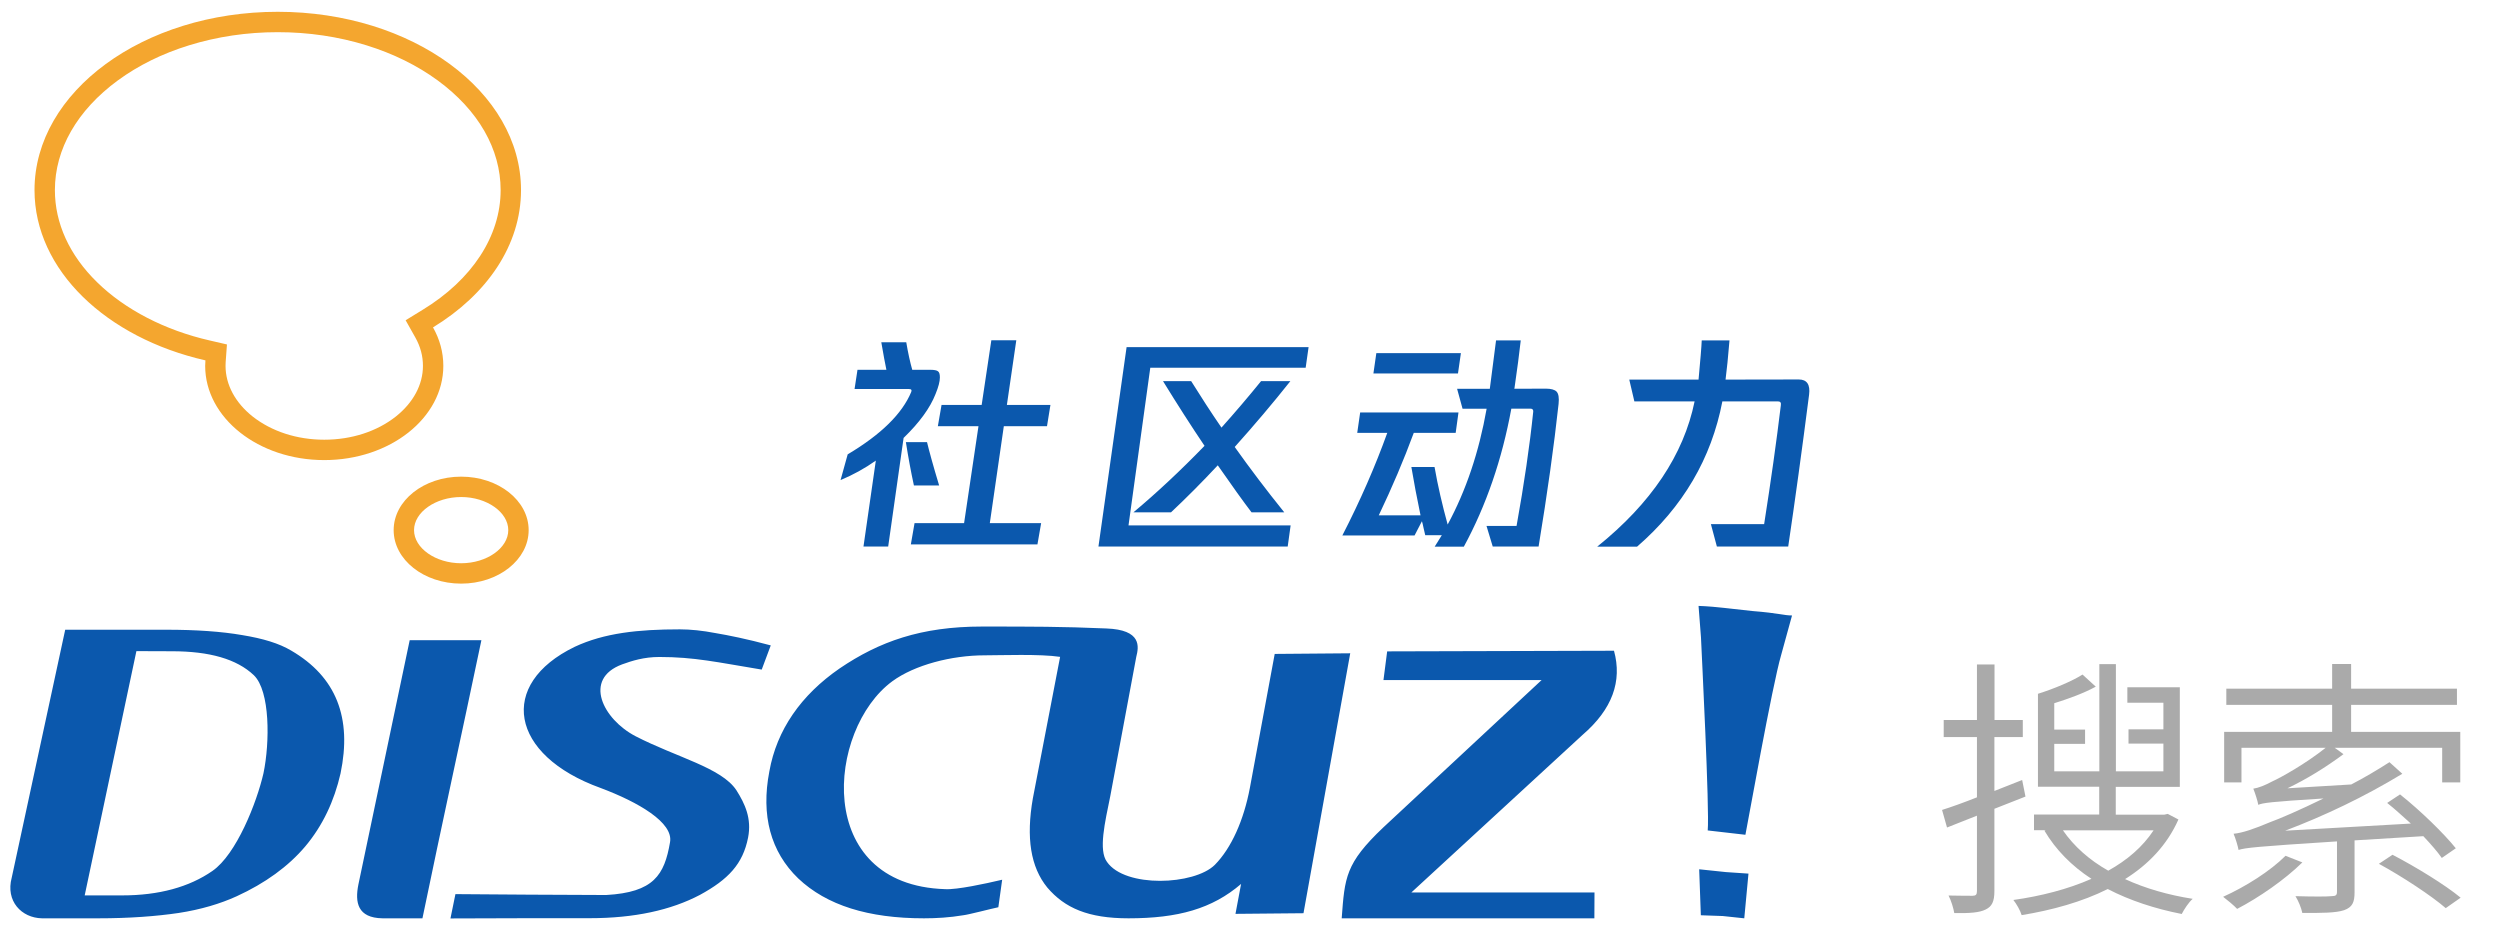
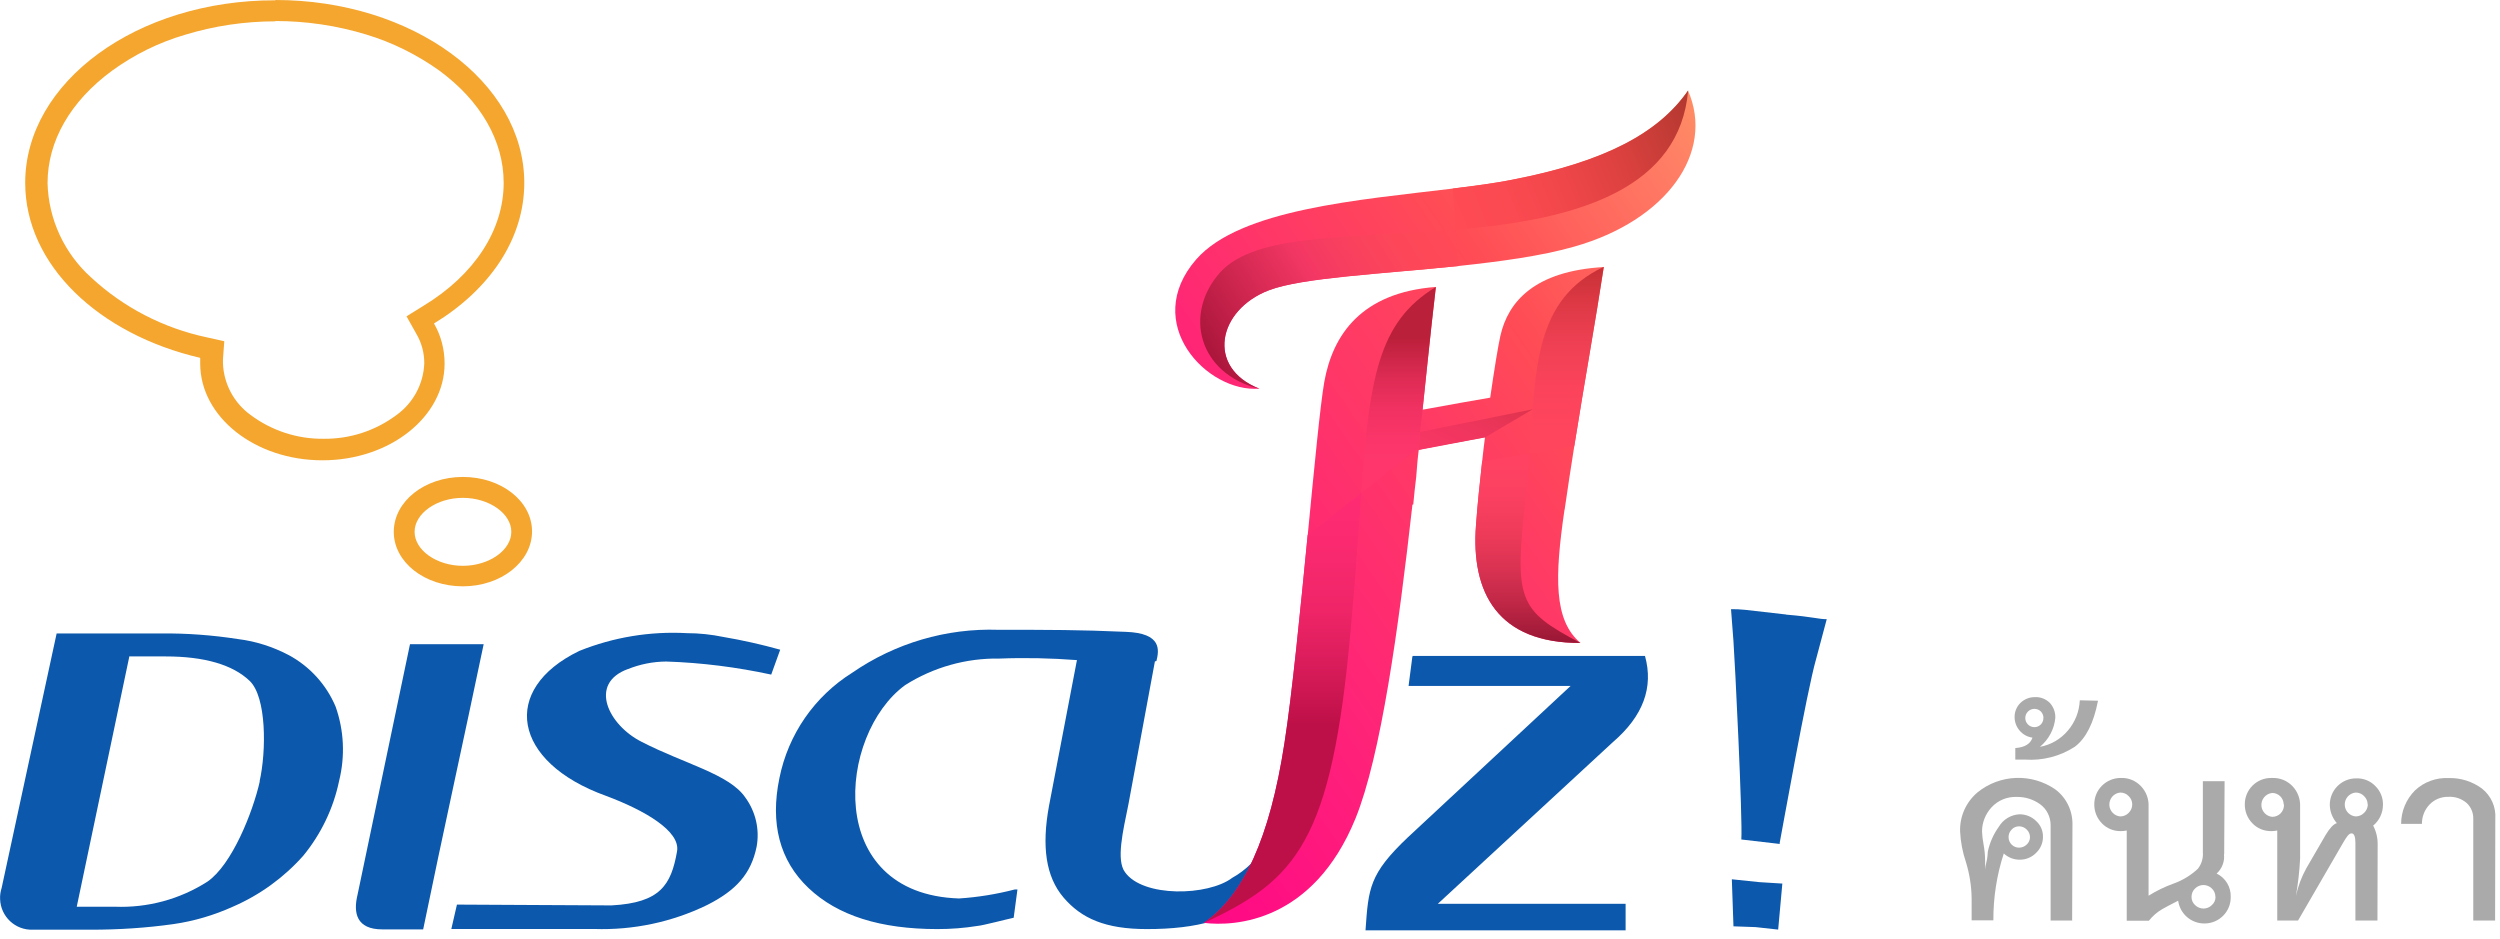
- <svg xmlns="http://www.w3.org/2000/svg" viewBox="0 0 1963 737" width="245" height="92">
-   <path d="M107.1 511.2L66.5 703H96c28.7 0 52.5-6.5 70.8-19.2 18.8-13 34.8-53.6 40.1-76.8 5-24.1 5.3-64.5-7.6-76.9-13.4-12.7-34.8-18.8-64.3-18.8l-27.9-.1zm-55.9-16.8h79.6c23.2 0 43.2 1.4 59.3 4.2 16.5 2.7 29 6.5 38.6 12.2 17.6 10.3 29.5 23.3 36 39.5 6.5 16.4 7.2 35.2 2.7 56.9-5 21.9-14.1 41.1-27.6 57.2-13.4 15.9-31.7 29.1-54 39.3-12.7 5.8-28 10.4-45.5 13.1-17.6 2.6-38.7 4.2-63.1 4.2H33c-16.2-.3-28.7-13.6-23.8-31.9l42-194.7zm270.5 8.2H378c-15.5 74.1-31 144.3-46.3 218.4h-31.3c-19.7-.3-21.8-12.5-19-26.5l40.3-191.9zM357.6 702c26.5.2 88.8.7 118.4.7 37.3-2.1 45.7-15.7 50.1-41.4 2.9-15.5-25.1-31.6-54.4-42.6-71.7-25.8-81-81.6-20.4-110.9 23.1-10.8 49.7-13.7 82.5-13.7 8.5 0 17.9 1 27.8 2.9 10.6 1.8 24.7 4.6 43.6 9.7l-7.1 19c-35.2-5.8-52.8-9.9-80.4-9.9-12.1 0-21.5 3-29.2 5.8-31 11.5-15 43.1 10.5 56.4 32.2 16.6 67.5 24.7 79.2 42.4 6.9 10.9 12.1 22.3 9.2 37.2-4.1 20.8-15.6 32.9-37.8 45-22.8 12-51.5 18.3-86.6 18.3-24.5 0-84.1 0-109.3.2l3.9-19.1zm534.6-186.3L871.8 625c-4.2 20.7-9.4 42.5-2.6 51.7 14.3 20.6 68.6 18.3 84.7 2.3 13-13.2 22.7-35 27.5-60.4l19.5-105.2 59.3-.5-36.7 204.1-53.4.5 4.4-23.5c-22.7 19.5-49.5 27-88.4 27-31.7 0-50-8.1-63.7-24.1-13.2-16.1-16.8-39.2-11.4-70.1l21.4-111.1c-15.8-2.4-46.5-1.2-59.3-1.2-25.8 0-54.9 7.5-72.5 20.4-51.2 37.7-62.4 159.9 41.5 163.2 9.2.6 32.9-4.6 42.6-6.9l2.2-.5-3 21.6c-5 1-23.6 5.9-27.6 6.3-10.7 1.8-21.1 2.4-30.8 2.4-43.7 0-76.4-10.2-98.7-31.3-21.7-20.9-29.4-49.5-22.7-84.1 5.8-32.5 24.8-59.9 55.3-80.9 31-21 63.8-32.8 111.6-32.8 39.5 0 62.5 0 97.6 1.5 28.1 1 25.6 14.4 23.6 22.3m197-4.3l178.1-.5c6.6 24-1.4 46-24.6 66l-134.5 123.8H1252l-.1 20.3h-198.4c2.4-32.2 2.9-43.1 32.6-71.3l124.4-115.8h-124.2l2.9-22.5zm263.5 207.8l-17.2-.6-1.3-36.1 21 2.2 17.7 1.2-3.3 35.1-16.9-1.8zm17.8-63.8l-29.6-3.4c1.5-16.1-4.7-137.9-5.3-151.7l-1.9-24.6c8.1.4 6.8 0 42.1 4 21.4 1.7 24.8 3.5 31.3 3.5l-8.5 30.9c-7.1 24.1-26.3 132.7-28.1 141.3m-661-311.6l-12.1 85.3H678l9.7-67.5c-8.6 6.1-17.9 11.2-27.7 15.3l5.6-20.2c26.2-15.6 42.8-31.9 49.9-49 .6-1.6 0-2.3-1.8-2.3H671l2.3-15.1H696c-1-4.6-2.3-11.8-4-21.6h19.6c1.4 8.4 3 15.6 4.7 21.6h14.2c3 0 5 .4 5.9 1.1 1.1.7 1.6 2.3 1.6 4.9 0 3.1-1.1 7.4-3.4 13-4.3 11-12.7 22.5-25.1 34.5zm8.1 37.3c-2.3-10.6-4.4-21.9-6.3-34h16.6c1.6 6.7 4.7 18.1 9.5 34h-19.8zm70.6-46.5l-11 76.1h40.3l-2.9 16.7h-99.4l2.9-16.7H757l11.3-76.1h-31.9l2.9-16.7h31.5l7.6-50.8H798l-7.4 50.8h34.2l-2.7 16.7h-33.9zm237-45.9h-122l-17.1 123.8h127.3l-2.3 16.6H862.5l22.1-156.6h142.9l-2.3 16.2zm-12 10.5c-13.7 17.3-28.3 34.5-43.7 51.7 11.8 16.6 24.7 33.7 38.9 51.3h-25.7c-6.5-8.5-15.3-20.8-26.5-36.9-12.7 13.6-25 25.9-36.7 36.9H890c18.4-15.4 37-32.8 55.8-52.2-10.6-15.7-21.4-32.6-32.6-50.8h22.1c7.6 12.2 15.5 24.4 23.8 36.5 10.9-12.2 21.3-24.4 31.1-36.5h23zm200.5 5.9c4.2 0 7 .8 8.5 2.3 1.6 1.7 2.1 4.9 1.6 9.7-3.6 32.9-8.8 70.2-15.7 112h-36l-4.9-16.2h23.6c5.9-32.8 10.3-62.7 13.1-89.8.1-1.6-.7-2.3-2.3-2.3h-14.9c-7.3 39.8-19.7 76-37.3 108.4h-22.9l5.6-9h-13l-1.3-5.6c-.5-2.4-.9-4.2-1.3-5.4l-5.8 11.2H1054c14.2-27.6 25.9-54.5 35.3-80.6h-23.6l2.3-16h77.2l-2.2 16h-32.9c-7.8 21.2-17 42.8-27.5 64.8h32.8c-2.9-13.9-5.3-26.6-7.2-38h18.2c2.6 14.9 6.1 29.9 10.3 45.2 14.4-26.6 24.6-56.9 30.6-90.9h-18.9l-4.3-15.7h25.7c1.1-8 2.7-20.7 4.9-38h19.4c-1.1 10.1-2.8 22.7-5 38l24.6-.1zm-68.9-11.9h-66.4l2.3-16h66.4l-2.3 16zm267.6 4.7c6.4 0 9.1 4 8.1 11.9-5.6 43.7-11.1 83.5-16.4 119.3h-56l-4.7-17.6h41.8c5.3-33.8 9.7-64.9 13.1-93.2.4-2.2-.4-3.2-2.3-3.2h-43.6c-8.6 44.9-31 82.9-67 114.1h-31.3c42.4-34.1 67.9-72.1 76.5-114.1h-47.3l-4-17.1h54.4c1.4-15.2 2.3-25.5 2.5-30.8h21.8c-1.1 13.1-2.1 23.3-3.1 30.8l57.5-.1z" fill="#0b58ad" />
-   <path d="M218.1 25.2c24.2 0 47.6 3.5 69.6 10.3 21 6.5 39.9 15.8 56 27.6 31.9 23.4 49.4 53.9 49.4 86.1 0 36.1-22.4 70.4-61.4 94.1l-13.2 8.1 7.6 13.5c4 7.1 6 14.6 6 22.3 0 14.8-7.6 28.9-21.3 39.8-14.8 11.7-34.8 18.2-56.2 18.2s-41.3-6.5-56.2-18.2c-13.7-10.9-21.3-25-21.3-39.8 0-1 0-2.1.1-3.1l1-13.7-13.4-3.1c-35.2-8-66.7-24.3-88.6-45.8-21.7-21.2-33.1-46.3-33.1-72.3 0-32.2 17.5-62.7 49.4-86.1 16.1-11.8 34.9-21.1 56-27.6 22-6.8 45.4-10.3 69.6-10.3m0-16c-105.5 0-191 62.7-191 140 0 62.8 56.4 116 134.2 133.7-.1 1.4-.2 2.9-.2 4.3 0 40.9 41.9 74 93.5 74s93.5-33.1 93.5-74c0-10.8-2.9-21-8.1-30.2 42.2-25.7 69.1-64.4 69.1-107.8 0-77.3-85.5-140-191-140zm144 381c20.1 0 37 11.9 37 26s-16.9 26-37 26-37-11.9-37-26 16.9-26 37-26m0-16c-29.3 0-53 18.8-53 42s23.7 42 53 42 53-18.8 53-42-23.7-42-53-42z" fill="#f4a62f" />
-   <path d="M1566 635v64.6c0 8.2-1.9 12.1-6.9 14.5-4.8 2.4-12.3 3-24.6 2.8-.6-3.7-2.4-9.7-4.5-13.8 8.9.2 16.4.2 18.8.2 2.6 0 3.5-.9 3.5-3.7v-59.2l-23.5 9.3-3.9-13.8c7.6-2.4 17.1-5.8 27.4-9.9v-47.3h-26.1v-13.4h26.1v-43.6h13.8v43.6h22.2v13.4H1566V621l21.8-8.6 2.6 13-24.4 9.6zm144.5 8.4c-8.9 20.1-23.7 35.4-41.9 46.8 15.8 7.3 33.9 12.5 53.1 15.5-3.2 2.8-6.7 8.2-8.6 11.9-20.9-4.1-40.8-10.6-58.1-19.6-20.1 10.1-43.8 16.6-67.6 20.5-1.1-3.7-4.1-8.9-6.5-11.9 21.4-3 42.7-8.4 61.3-16.6-15.5-10.1-28.1-22.9-36.9-37.8l1.1-.4h-9.3v-12.3h51.2v-21.8h-48.1v-73c12.5-3.9 26.8-9.9 35-15.1l10.4 9.5c-9.5 5.2-21.4 9.5-32.6 13v20.7h24.2V584H1613v21.6h35.4v-84.2h13v84.2h37.3v-21.8h-27.4v-11.2h27.4v-20.9h-28.3v-12.1h41.2v78.2h-50.3v21.8h38.2l2.6-.6 8.4 4.4zm-90.7 8.5c8.6 12.5 20.7 23.3 35.6 31.7 14.7-8.2 27-18.6 35.6-31.7h-71.2zm188 25.2c-13.8 13.6-34.1 27.6-51.2 36.5-2.4-2.6-7.8-7.1-11-9.5 17.7-8 36.9-20.1 49-32.2l13.2 5.2zm41-17.3v40.8c0 7.8-1.7 11.7-8.2 14-6.5 2.2-17.1 2.2-32.8 2.2-.9-4.1-3-9.3-5.4-13.2 13.8.4 24.8.4 28.3 0 3.5 0 4.3-.9 4.3-3.5v-39.5c-63.9 4.1-71.7 5-77.3 6.7-.4-2.6-2.4-9.3-3.9-12.7 6.9-.6 16.4-3.9 28.7-9.1 7.3-2.6 23.3-9.5 41.9-18.6-42.1 2.6-47.7 3.5-51.2 5-.4-2.8-2.6-9.5-3.9-12.7 4.1-.6 9.1-2.6 15.1-5.8 6.3-2.8 26.1-13.8 41.7-26.3H1760v27.2h-13.6v-39.7h84.8v-21.2h-83.1v-12.7h83.1v-19.4h14.9v19.4h83.1v12.7h-83.1v21.2h85.7v39.7h-14.2v-27.2h-84.4l6.9 5c-14 10.4-28.9 19.6-44 26.8l50.1-3c10.4-5.4 20.5-11.4 30-17.5l10.1 9.1c-29.8 18.1-61.1 33-92 44.7l98.7-5.6c-6.3-5.6-12.5-11.4-18.6-16.2l10.1-6.7c15.8 12.5 34.5 30.7 43.8 42.3l-11 7.6c-3.5-5-8.4-10.6-14.5-17.1l-54 3.3zm29.8 11.3c17.9 9.3 41.2 23.5 53.5 33.7l-11.7 8.2c-11.2-9.7-34.1-24.8-52.5-34.8l10.7-7.1z" fill="#aaa" />
+ <svg xmlns="http://www.w3.org/2000/svg" xmlns:xlink="http://www.w3.org/1999/xlink" width="245" height="92" viewBox="0 0 245 92">
+   <defs>
+     <linearGradient id="linear-gradient" x1="169.34" y1="1983.27" x2="99.16" y2="2031.85" gradientTransform="translate(0 -1981.13)" gradientUnits="userSpaceOnUse">
+       <stop offset="0" stop-color="#ffa163" />
+       <stop offset=".14" stop-color="#ff7f65" />
+       <stop offset=".39" stop-color="#ff4c55" />
+       <stop offset=".74" stop-color="#ff2378" />
+       <stop offset="1" stop-color="#ff0289" />
+     </linearGradient>
+     <linearGradient id="linear-gradient-2" x1="184.24" y1="2004.78" x2="114.05" y2="2053.37" xlink:href="#linear-gradient" />
+     <linearGradient id="linear-gradient-3" x1="141.1" y1="2001.24" x2="116.98" y2="2016.26" gradientTransform="translate(0 -1981.13)" gradientUnits="userSpaceOnUse">
+       <stop offset="0" stop-color="#ff4a57" />
+       <stop offset=".19" stop-color="#fd4759" />
+       <stop offset=".37" stop-color="#f83f5f" />
+       <stop offset=".5" stop-color="#f33764" />
+       <stop offset=".8" stop-color="#c42149" />
+       <stop offset="1" stop-color="#a21236" />
+     </linearGradient>
+     <linearGradient id="linear-gradient-4" x1="142.54" y1="2002.92" x2="165.79" y2="1993.47" gradientTransform="translate(0 -1981.13)" gradientUnits="userSpaceOnUse">
+       <stop offset="0" stop-color="#ff4b54" />
+       <stop offset=".23" stop-color="#fb4a51" />
+       <stop offset=".46" stop-color="#ef4649" />
+       <stop offset=".69" stop-color="#dc413f" />
+       <stop offset=".92" stop-color="#c13b35" />
+       <stop offset="1" stop-color="#b63931" />
+     </linearGradient>
+     <linearGradient id="linear-gradient-5" x1="149.74" y1="2026.35" x2="149.74" y2="2045.21" gradientTransform="translate(0 -1981.13)" gradientUnits="userSpaceOnUse">
+       <stop offset="0" stop-color="#ff4262" />
+       <stop offset=".18" stop-color="#fb4061" />
+       <stop offset=".37" stop-color="#ef3b5a" />
+       <stop offset=".56" stop-color="#da3252" />
+       <stop offset=".75" stop-color="#be2645" />
+       <stop offset=".94" stop-color="#991735" />
+       <stop offset="1" stop-color="#8c112f" />
+     </linearGradient>
+     <linearGradient id="linear-gradient-6" x1="153.53" y1="2023.3" x2="153.53" y2="2005.64" gradientTransform="translate(0 -1981.13)" gradientUnits="userSpaceOnUse">
+       <stop offset="0" stop-color="#ff455e" />
+       <stop offset=".24" stop-color="#fb435b" />
+       <stop offset=".48" stop-color="#ef4053" />
+       <stop offset=".72" stop-color="#dc3844" />
+       <stop offset=".96" stop-color="#c12e31" />
+       <stop offset="1" stop-color="#bc2d2e" />
+     </linearGradient>
+     <linearGradient id="linear-gradient-7" x1="140.49" y1="2030.36" x2="145.97" y2="2019.29" gradientTransform="translate(0 -1981.13)" gradientUnits="userSpaceOnUse">
+       <stop offset="0" stop-color="#fb3668" />
+       <stop offset=".34" stop-color="#f83665" />
+       <stop offset=".68" stop-color="#ee355c" />
+       <stop offset="1" stop-color="#df344d" />
+     </linearGradient>
+     <linearGradient id="linear-gradient-8" x1="192.15" y1="1997.65" x2="103.56" y2="2058.98" xlink:href="#linear-gradient" />
+     <linearGradient id="linear-gradient-9" x1="125.68" y1="2028.49" x2="125.68" y2="2058.02" gradientTransform="translate(0 -1981.13)" gradientUnits="userSpaceOnUse">
+       <stop offset="0" stop-color="#ff2c73" />
+       <stop offset=".2" stop-color="#fb2a70" />
+       <stop offset=".42" stop-color="#ef2568" />
+       <stop offset=".6" stop-color="#da1c5b" />
+       <stop offset=".8" stop-color="#be1048" />
+     </linearGradient>
+     <linearGradient id="linear-gradient-10" x1="137.05" y1="2027.12" x2="137.05" y2="2014.23" gradientTransform="translate(0 -1981.13)" gradientUnits="userSpaceOnUse">
+       <stop offset="0" stop-color="#ff366c" />
+       <stop offset=".23" stop-color="#fb3569" />
+       <stop offset=".47" stop-color="#f03161" />
+       <stop offset=".71" stop-color="#dc2b53" />
+       <stop offset=".94" stop-color="#c2223f" />
+       <stop offset="1" stop-color="#ba203a" />
+     </linearGradient>
+   </defs>
+   <g id="Layer_1">
+     <path d="M203.09,90.21h-2.13v-9.35c0-.8-.37-1.56-1.02-2.04-.67-.48-1.48-.74-2.3-.72-.93-.04-1.84.33-2.47,1.02-.6.65-.94,1.51-.93,2.39.02.42.07.84.15,1.25.09.5.15,1.02.15,1.53v.96s0-.26.12-.73.13-.84.15-1.08c.19-.87.55-1.69,1.07-2.41.43-.73,1.2-1.19,2.04-1.23.6,0,1.18.23,1.61.65.45.4.7.98.68,1.58,0,.59-.25,1.16-.68,1.56-.42.43-1.01.67-1.61.66-.58,0-1.13-.22-1.55-.61-.69,2.12-1.03,4.33-1.02,6.55h-2.13v-2.19c-.02-1.19-.21-2.38-.56-3.52-.33-.97-.52-1.98-.57-3-.05-1.48.59-2.89,1.72-3.84,2.2-1.77,5.29-1.88,7.61-.28,1.11.83,1.73,2.15,1.68,3.54l-.03,9.29ZM198.94,82.05c0-.28-.11-.56-.32-.75-.2-.21-.47-.32-.75-.32-.28,0-.55.11-.73.32-.2.2-.31.47-.3.75,0,.56.46,1.02,1.02,1.02.28,0,.55-.1.75-.3.21-.18.33-.45.33-.73h0Z" style="fill:#aaa;" />
+     <path d="M205.6,68.69c-.42,2.17-1.17,3.67-2.28,4.5-1.44.93-3.15,1.37-4.86,1.25h-.96v-1.13c.92-.07,1.48-.4,1.68-1.02-1.01-.14-1.76-1.02-1.75-2.04,0-.52.21-1.02.59-1.38.38-.36.88-.56,1.41-.55.54-.03,1.07.18,1.46.57.36.4.55.92.53,1.46-.1,1.11-.65,2.13-1.51,2.84,1.07-.19,2.04-.76,2.74-1.59.71-.83,1.12-1.87,1.17-2.97l1.78.04ZM200.26,70.37c0-.24-.09-.47-.25-.64-.35-.35-.92-.35-1.27,0-.35.35-.35.92,0,1.27.35.35.91.35,1.26,0,.16-.17.26-.4.25-.63Z" style="fill:#aaa;" />
+     <path d="M217.95,83.72c.08.71-.19,1.41-.72,1.89.88.42,1.42,1.33,1.38,2.3.02,1.41-1.11,2.57-2.53,2.59-.01,0-.03,0-.04,0-1.3.01-2.4-.94-2.58-2.23-.72.37-1.25.64-1.57.83-.5.29-.94.68-1.3,1.13h-2.17v-8.84c-.19.04-.39.06-.58.06-.7.01-1.37-.26-1.85-.76-.49-.5-.76-1.17-.75-1.88,0-1.42,1.16-2.57,2.59-2.57,0,0,.01,0,.02,0,.73-.03,1.43.26,1.94.78.53.54.81,1.28.77,2.04v8.72c.78-.49,1.61-.89,2.48-1.2.88-.32,1.68-.81,2.36-1.45.36-.47.53-1.05.48-1.64v-6.93h2.13l-.04,7.15ZM208.96,78.84c0-.31-.12-.6-.35-.82-.21-.23-.51-.35-.83-.35-.64.06-1.12.63-1.06,1.28.05.56.5,1.01,1.06,1.06.31,0,.61-.12.83-.35.22-.22.35-.51.35-.83h0ZM217.11,87.89c0-.31-.12-.6-.35-.82-.46-.45-1.19-.45-1.64,0-.23.21-.35.51-.35.82-.01.31.12.6.35.81.46.45,1.19.45,1.64,0,.23-.2.36-.48.36-.78v-.02Z" style="fill:#aaa;" />
+     <path d="M232.97,90.21h-2.14v-7.62c0-.61-.13-.92-.38-.92s-.45.29-.79.86l-4.45,7.68h-2.04v-8.82c-.19.04-.39.06-.58.06-.7.01-1.37-.26-1.85-.76-.49-.5-.76-1.17-.75-1.88,0-1.42,1.16-2.58,2.59-2.57.04,0,.08,0,.12,0,.73-.02,1.43.26,1.94.78.53.54.81,1.28.77,2.04v5.1c-.06,1.22-.2,2.43-.41,3.64.21-.95.55-1.86,1.02-2.71l1.89-3.26c.41-.68.77-1.07,1.1-1.16-.43-.5-.68-1.13-.69-1.79-.01-1.42,1.13-2.59,2.56-2.6.02,0,.03,0,.05,0,.7-.02,1.37.25,1.85.75.49.48.77,1.15.75,1.84,0,.79-.35,1.54-.96,2.04.3.57.45,1.21.44,1.85l-.02,7.44ZM223.8,78.84c0-.31-.12-.6-.35-.82-.21-.2-.49-.31-.77-.31-.64.06-1.12.63-1.06,1.28.05.56.5,1.01,1.06,1.06.31,0,.61-.12.83-.35.22-.23.34-.55.32-.87h-.02ZM232.03,78.84c0-.31-.12-.6-.35-.82-.21-.23-.51-.35-.83-.35-.64.06-1.12.63-1.06,1.28.05.56.5,1.01,1.06,1.06.31,0,.61-.12.83-.35.23-.21.36-.51.37-.83h-.02Z" style="fill:#aaa;" />
+     <path d="M244.51,90.21h-2.13v-9.96c.02-.59-.22-1.16-.65-1.56-.5-.42-1.13-.64-1.78-.6-.7-.02-1.37.25-1.85.75-.49.51-.76,1.19-.75,1.9h-2.04c0-1.23.49-2.41,1.36-3.28.89-.84,2.09-1.27,3.31-1.21,1.16-.03,2.3.33,3.24,1.02.91.71,1.4,1.82,1.32,2.97l-.02,9.98Z" style="fill:#aaa;" />
+   </g>
+   <g id="Layer_2">
+     <path d="M165.44,8.86c-2.86,4.14-8.1,6.99-17.27,8.76-1.71.34-3.69.59-5.8.86-9.16,1.11-20.84,2.02-25.14,6.94-5.43,6.24,1.04,13.07,6.18,12.67-5.24-2.05-4.09-7.72.95-9.65,3.27-1.25,11.02-1.6,18.55-2.37,4.11-.44,8.16-.98,11.36-1.9,9.04-2.56,13.82-9.2,11.15-15.31h.01Z" style="fill:url(#linear-gradient);" />
+     <path d="M153.33,49.97c.32-2.19.63-4.27.95-6.25,1.07-6.68,2.09-12.3,2.89-17.55-6.77.39-9.37,3.38-10.13,6.73-.22.97-.59,3.24-1,6.07-1.71.29-3.78.66-6.95,1.24,0-.06.01-.11.03-.17-.04.08-.1.15-.15.22.03.63-.06,1.28-.34,1.85.06.62-.07,1.24-.31,1.81.08.08.17.17.24.25,2.56-.52,4.92-.95,6.97-1.32-.1.79-.2,1.57-.28,2.37-.24,2.12-.46,4.27-.6,6.22-.52,6.67,2.16,11.6,10.24,11.57-2.64-2.22-2.53-6.47-1.57-13.05h.01Z" style="fill:url(#linear-gradient-2);" />
+     <path d="M123.41,38.1c-5.98-1.47-7.46-7.37-3.82-11.42,3.5-3.86,12.77-3.3,23.06-4.16l.27,3.55c-7.53.79-15.29,1.14-18.55,2.37-5.06,1.92-6.19,7.6-.95,9.65Z" style="fill:url(#linear-gradient-3);" />
+     <path d="M165.44,8.86c-.83,9.49-10.46,12.47-21.33,13.52-.49.04-.97.08-1.45.13l-.29-4.03c2.11-.25,4.09-.52,5.8-.86,9.17-1.77,14.41-4.62,17.27-8.76Z" style="fill:url(#linear-gradient-4);" />
+     <path d="M154.89,63.01c-8.08.03-10.76-4.9-10.24-11.57.14-1.95.37-4.1.6-6.22l4.63-.77c-.1,1.32-.2,2.68-.35,4.07-1.12,10.31-.83,11.22,5.35,14.49Z" style="fill:url(#linear-gradient-5);" />
+     <path d="M157.17,26.16c-.8,5.25-1.83,10.87-2.89,17.55l-4.38.73c.58-8.41.51-15.11,7.27-18.29Z" style="fill:url(#linear-gradient-6);" />
+     <path d="M138.67,42.41c0,.52-.11,1.04-.31,1.53.07.07.15.15.22.24l6.97-1.32,4.65-2.75-11.53,2.32h0Z" style="fill:url(#linear-gradient-7);" />
+     <path d="M61.54,65.57c1.19-.48,2.46-.73,3.75-.74,3.45.11,6.91.55,10.29,1.28l.88-2.44c-1.84-.51-3.69-.93-5.58-1.25-1.17-.24-2.36-.37-3.55-.37-3.61-.2-7.2.39-10.56,1.74-7.77,3.76-6.56,10.9,2.61,14.2,3.75,1.4,7.33,3.45,6.97,5.45-.58,3.29-1.64,5.03-6.42,5.29-3.79,0-11.75-.08-15.15-.08l-.55,2.39h13.99c3.82.13,7.63-.67,11.08-2.35,2.84-1.43,4.31-3.06,4.85-5.72.31-1.7-.1-3.44-1.12-4.83-1.56-2.28-6-3.3-10.13-5.43-3.26-1.63-5.29-5.72-1.35-7.15h-.01Z" style="fill:#0b58ad;" />
+     <path d="M40.18,63.13l-5.14,24.55c-.44,1.8-.1,3.4,2.43,3.4h4c1.95-9.49,3.95-18.48,5.93-27.95,0,0-7.22,0-7.22,0Z" style="fill:#0b58ad;" />
+     <polygon points="169.72 86.17 169.88 90.78 172.15 90.86 172.08 90.86 174.26 91.1 174.67 86.59 172.42 86.45 169.72 86.17" style="fill:#0b58ad;" />
+     <path d="M175.03,60.22c-4.52-.52-4.34-.52-5.39-.52l.24,3.15c.13,1.71.91,17.43.77,19.42l3.79.44-.04-.06c.22-1.1,2.68-14.98,3.58-18.07l1.04-3.9c-.83,0-1.26-.22-4-.45h.01Z" style="fill:#0b58ad;" />
+     <path d="M28.27,64.19c-1.53-.81-3.22-1.35-4.94-1.56-2.51-.39-5.04-.58-7.58-.55H5.55L.16,87.02c-.11.35-.17.72-.15,1.1.06,1.71,1.49,3.05,3.2,2.99h5.72c2.7,0,5.39-.17,8.08-.55,2.01-.29,3.96-.87,5.8-1.7,2.64-1.14,5-2.85,6.91-5,1.74-2.12,2.95-4.63,3.51-7.32.6-2.42.49-4.94-.34-7.29-.91-2.16-2.54-3.95-4.61-5.06ZM25.46,76.57c-.67,2.98-2.71,8.16-5.13,9.83-2.7,1.73-5.86,2.58-9.06,2.46h-3.75l5.17-24.6v.07h3.55c3.79,0,6.57.81,8.23,2.4,1.66,1.59,1.64,6.87.97,9.84h.01Z" style="fill:#0b58ad;" />
+     <path d="M161.23,64.28h-22.78l-.04.08-.37,2.86h15.88l-15.93,14.82c-3.81,3.61-3.88,5-4.17,9.13h25.49v-2.6h-18.4l17.15-15.84c2.98-2.56,4-5.38,3.15-8.44h.01Z" style="fill:#0b58ad;" />
+     <path d="M129.94,64.56c-.34,7.56-3.9,18.59-9.17,21.46-2.36,1.8-8.78,1.95-10.53-.56-.86-1.17-.2-3.97.34-6.61l2.6-14.03.15-.04c.25-1.03.59-2.74-3.02-2.86-4.49-.2-7.43-.2-12.48-.2-5.1-.17-10.1,1.31-14.3,4.2-3.71,2.32-6.29,6.05-7.15,10.35-.91,4.42.01,8.06,2.86,10.76s7.04,4.02,12.63,4.02c1.32,0,2.63-.1,3.93-.31.52-.04,2.91-.67,3.54-.8l.37-2.77h-.27c-1.78.46-3.61.76-5.46.88-13.29-.44-11.87-16.07-5.29-20.9,2.77-1.76,6-2.67,9.27-2.61,2.53-.1,5.07-.04,7.58.15l-2.74,14.3c-.72,3.96-.32,6.92,1.43,8.97s4.1,3.09,8.16,3.09c4.97,0,8.44-.95,11.31-3.45l-.22,1.19c.14-.06.28-.1.42-.1.11,0,.13.2.06.49.1-.04.18-.06.28-.07.81-1.42,1.83-2.79,2.7-3.13.79-1.15,1.64-2.05,2.35-2.05.04,0,.07.03.08.07.06-.17.13-.34.2-.48.11-.28.27-.55.41-.81.38-.67.76-1.26,1.22-1.9.22-.31.48-.63.73-.95l2.77-15.28h-4.75.01Z" style="fill:#0b58ad;" />
+     <path d="M138.5,49.43c.08-.88.18-1.8.29-2.7.07-.93.14-1.85.27-2.82h-.04c.62-5.86,1.17-11.38,1.7-15.79-7.3.55-10.11,4.68-10.94,9.31-.39,2.22-.97,8.26-1.62,14.98-.72,7.37-1.52,15.56-2.28,20.42-1.43,9.28-4.02,14.94-7.92,17.61,3.09.39,10.74-.11,14.87-10.21,2.5-6.14,4.23-18.64,5.59-30.78.03,0,.06,0,.08-.01h-.01Z" style="fill:url(#linear-gradient-8);" />
+     <path d="M128.15,52.43l5.25-4.1c-.28,3.79-.56,8.22-1.04,13.44-1.85,20.74-5.29,24.48-14.41,28.69,3.9-2.67,6.49-8.33,7.92-17.61.76-4.86,1.56-13.03,2.28-20.42Z" style="fill:url(#linear-gradient-9);" />
+     <path d="M140.71,28.13c-.52,4.41-1.07,9.94-1.7,15.79l-5.62,4.41c.83-11.26,1.66-16.78,7.32-20.2Z" style="fill:url(#linear-gradient-10);" />
+     <path d="M26.98,2.06c3.02,0,6.01.44,8.9,1.32,2.56.77,4.97,1.97,7.15,3.52,4.09,3.01,6.33,6.9,6.33,11.02,0,4.62-2.86,9.02-7.86,12.05l-1.66,1.03.97,1.73c.51.87.77,1.85.77,2.86-.07,2.02-1.08,3.9-2.72,5.08-2.06,1.54-4.56,2.36-7.15,2.33-2.57.03-5.08-.79-7.15-2.33-1.64-1.19-2.64-3.06-2.71-5.08v-.39l.13-1.76-1.71-.38c-4.24-.9-8.16-2.92-11.33-5.86-2.64-2.37-4.19-5.72-4.28-9.25,0-4.11,2.23-8.02,6.32-11.02,2.16-1.57,4.58-2.77,7.15-3.52,2.88-.88,5.87-1.32,8.88-1.32M26.99.03C13.43,0,2.47,8.03,2.47,17.92c0,8.05,7.22,14.84,17.15,17.15v.56c0,5.22,5.36,9.48,11.98,9.48s11.97-4.28,11.97-9.48c0-1.38-.35-2.74-1.04-3.93,5.41-3.29,8.85-8.23,8.85-13.79C51.37,8.03,40.43,0,26.99,0v.03ZM45.36,48.79c2.57,0,4.75,1.53,4.75,3.33s-2.18,3.33-4.75,3.33-4.73-1.53-4.73-3.33,2.16-3.33,4.73-3.33M45.36,46.74c-3.75,0-6.77,2.4-6.77,5.38s3.03,5.34,6.77,5.34,6.78-2.4,6.78-5.38-3.03-5.34-6.78-5.34Z" style="fill:#f4a62f;" />
+   </g>
</svg>
